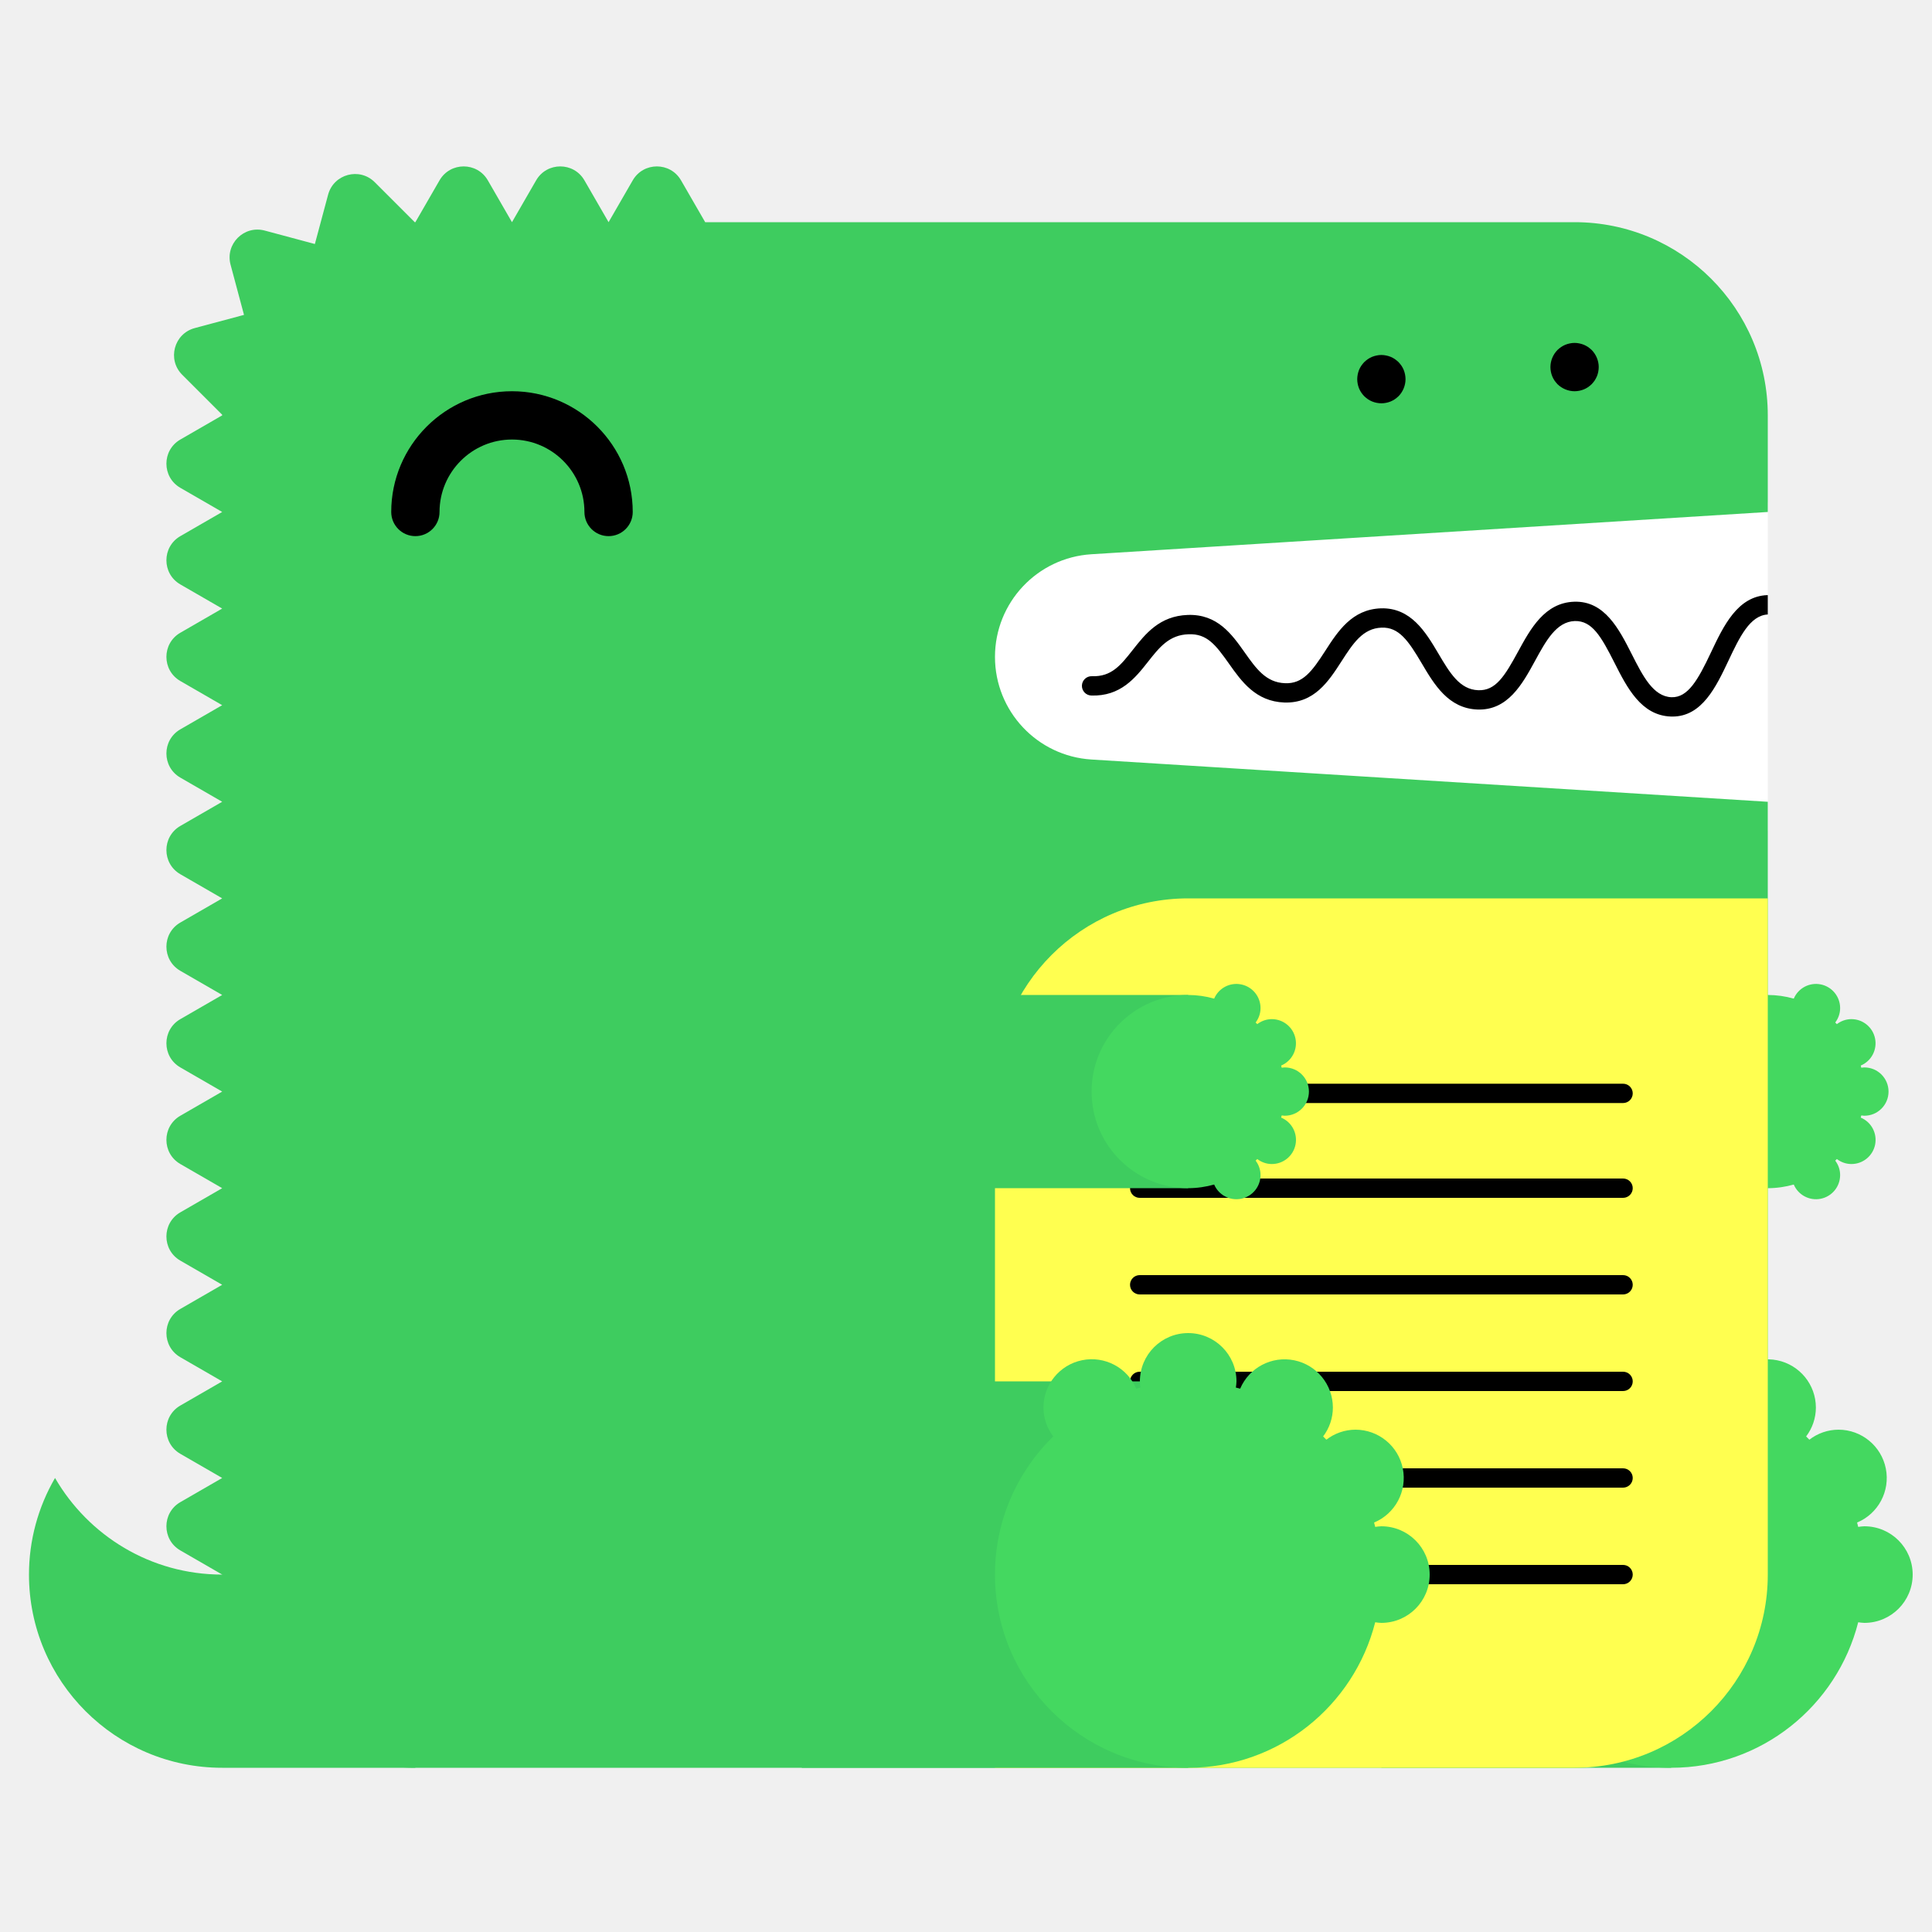
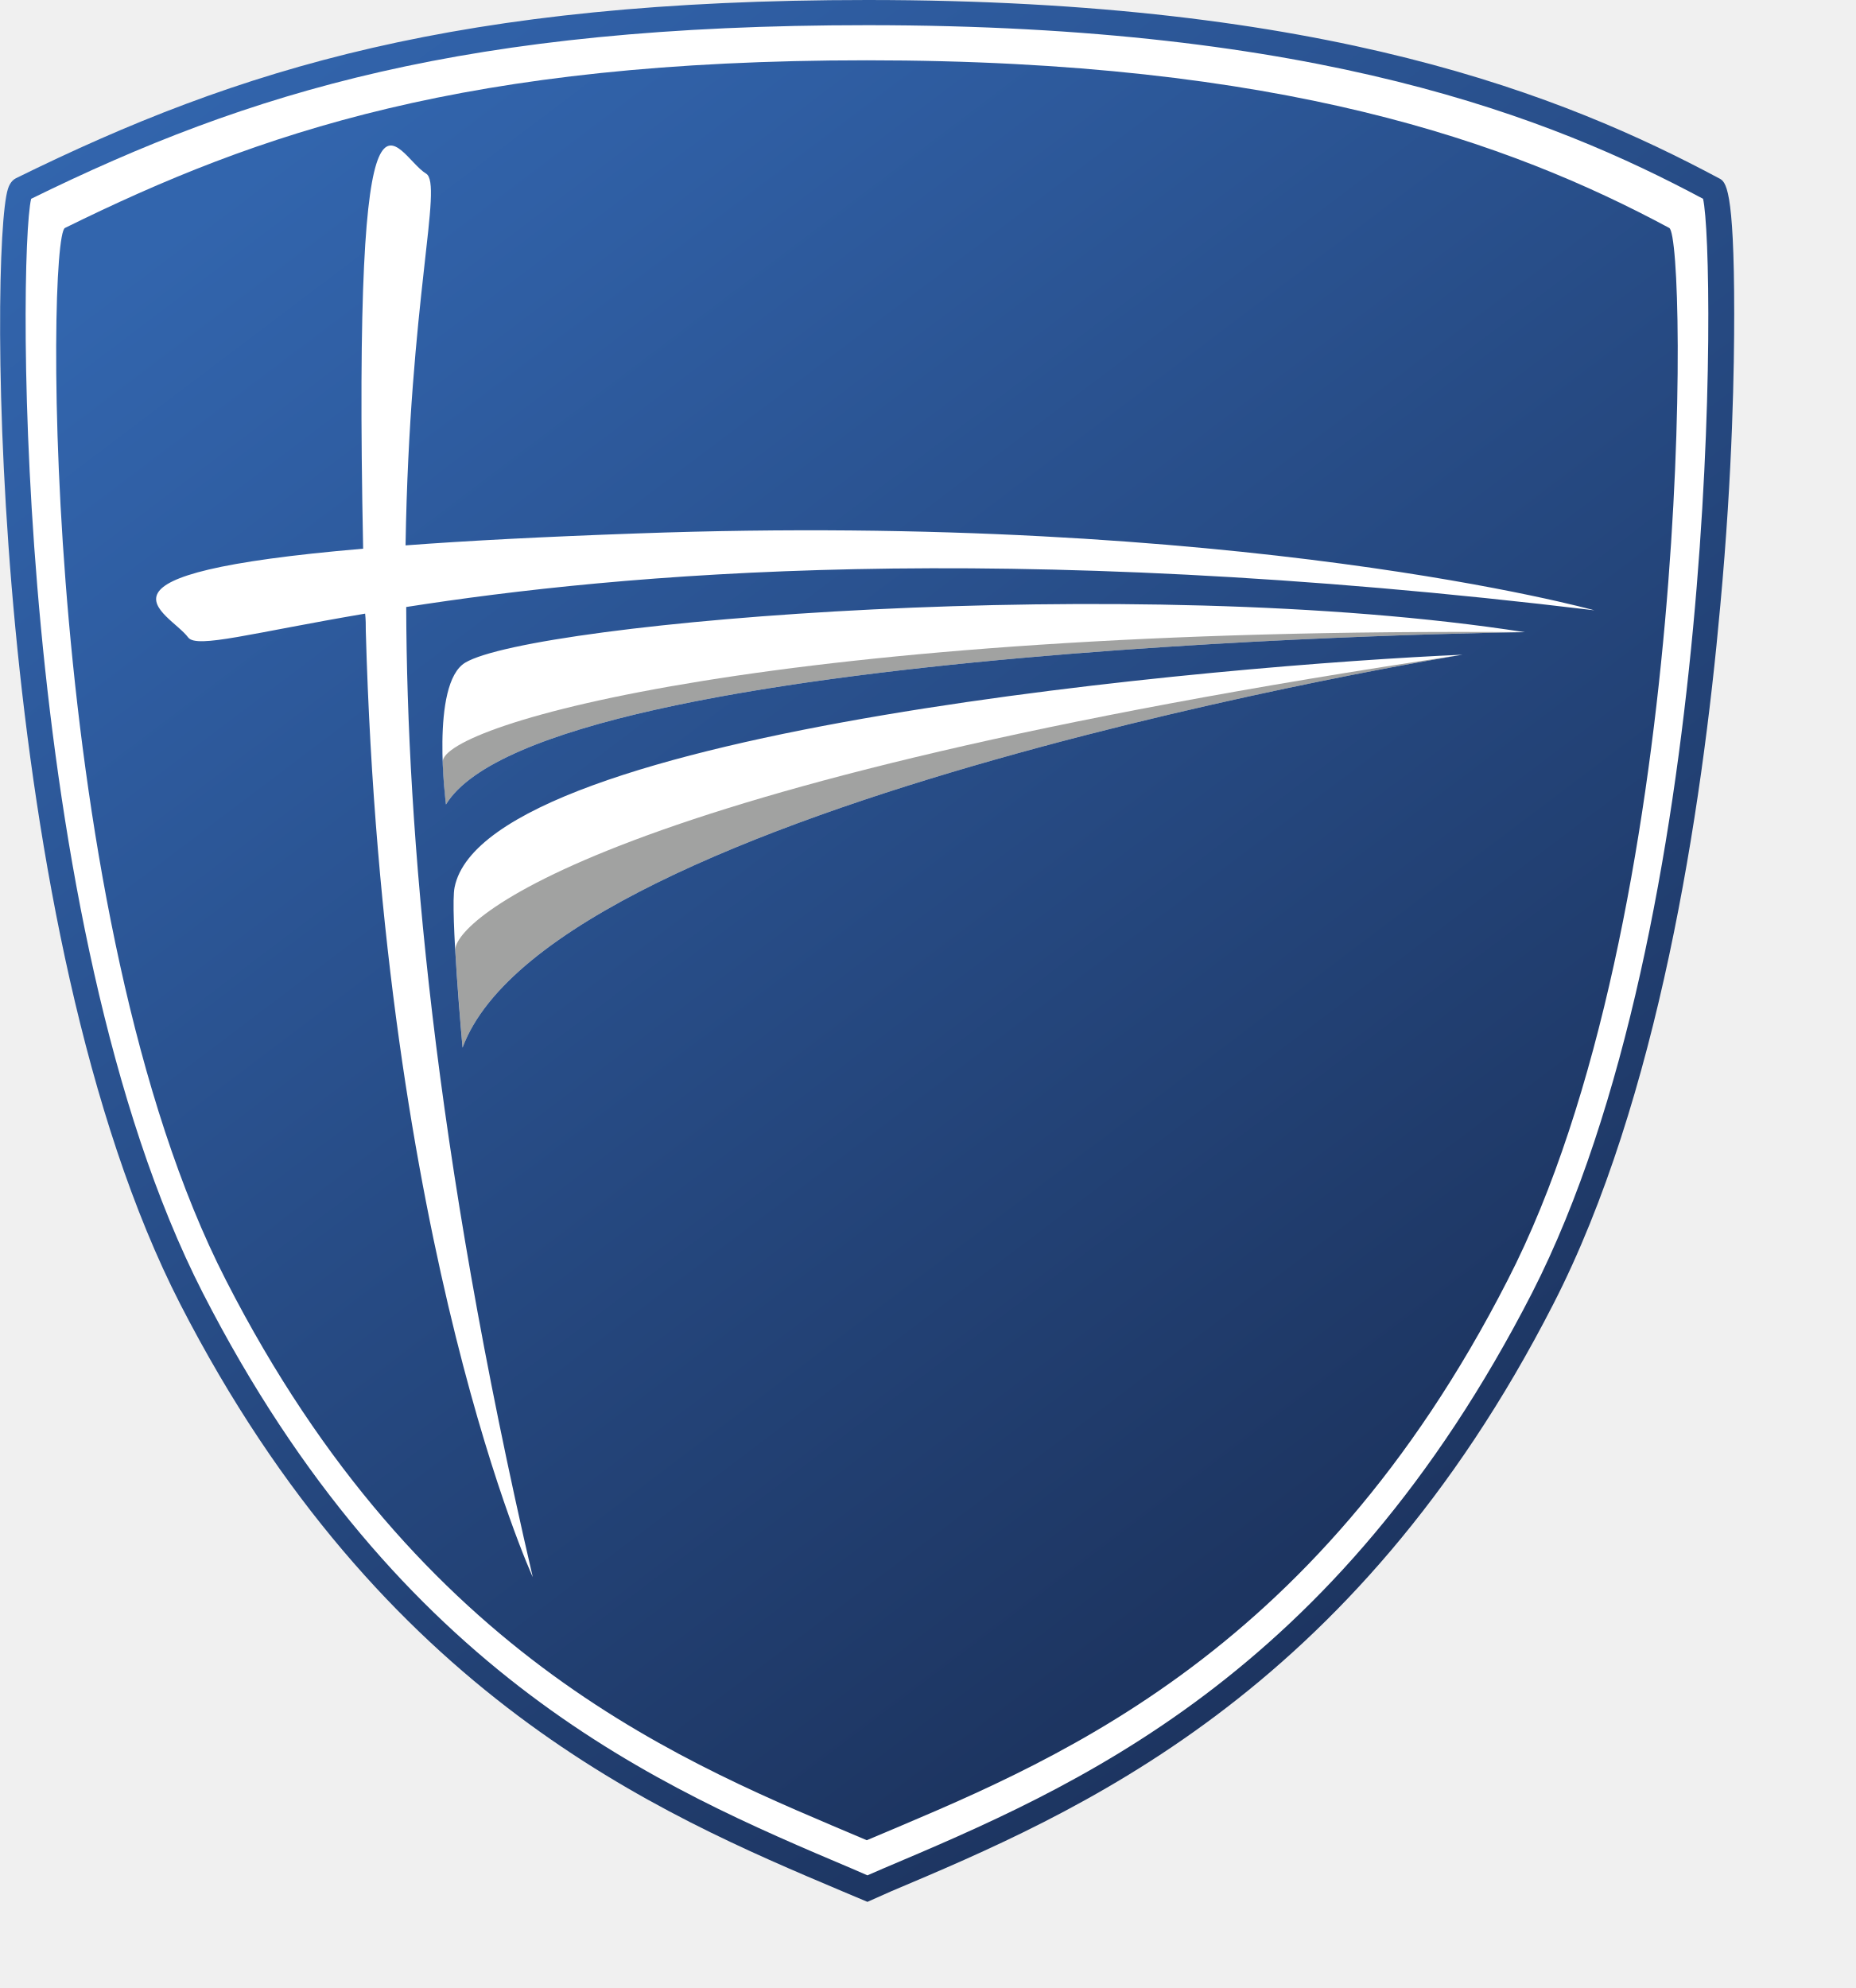
- <svg xmlns="http://www.w3.org/2000/svg" width="200" height="200" viewBox="0 0 200 200">
-   <g fill="none" fill-rule="evenodd">
-     <path fill="#FFF" d="M99 52h84v34H99z" />
-     <path d="M23 163c-7.398 0-13.843-4.027-17.303-10A19.886 19.886 0 0 0 3 163c0 11.046 8.954 20 20 20h20v-20H23z" fill="#3ECC5F" />
-     <path d="M112.98 57.376L183 53V43c0-11.046-8.954-20-20-20H73l-2.5-4.33c-1.112-1.925-3.889-1.925-5 0L63 23l-2.5-4.33c-1.111-1.925-3.889-1.925-5 0L53 23l-2.5-4.33c-1.111-1.925-3.889-1.925-5 0L43 23c-.022 0-.042.003-.065.003l-4.142-4.141c-1.57-1.571-4.252-.853-4.828 1.294l-1.369 5.104-5.192-1.392c-2.148-.575-4.111 1.389-3.535 3.536l1.39 5.193-5.102 1.367c-2.148.576-2.867 3.259-1.296 4.83l4.142 4.142c0 .021-.003.042-.003.064l-4.33 2.5c-1.925 1.111-1.925 3.889 0 5L23 53l-4.33 2.5c-1.925 1.111-1.925 3.889 0 5L23 63l-4.33 2.5c-1.925 1.111-1.925 3.889 0 5L23 73l-4.33 2.5c-1.925 1.111-1.925 3.889 0 5L23 83l-4.33 2.5c-1.925 1.111-1.925 3.889 0 5L23 93l-4.33 2.5c-1.925 1.111-1.925 3.889 0 5L23 103l-4.33 2.5c-1.925 1.111-1.925 3.889 0 5L23 113l-4.33 2.5c-1.925 1.111-1.925 3.889 0 5L23 123l-4.33 2.5c-1.925 1.111-1.925 3.889 0 5L23 133l-4.33 2.5c-1.925 1.111-1.925 3.889 0 5L23 143l-4.33 2.5c-1.925 1.111-1.925 3.889 0 5L23 153l-4.33 2.5c-1.925 1.111-1.925 3.889 0 5L23 163c0 11.046 8.954 20 20 20h120c11.046 0 20-8.954 20-20V83l-70.02-4.376A10.645 10.645 0 0 1 103 68c0-5.621 4.37-10.273 9.98-10.624" fill="#3ECC5F" />
-     <path fill="#3ECC5F" d="M143 183h30v-40h-30z" />
-     <path d="M193 158c-.219 0-.428.037-.639.064-.038-.15-.074-.301-.116-.451A5 5 0 0 0 190.32 148a4.96 4.96 0 0 0-3.016 1.036 26.531 26.531 0 0 0-.335-.336 4.955 4.955 0 0 0 1.011-2.987 5 5 0 0 0-9.599-1.959c-.148-.042-.297-.077-.445-.115.027-.211.064-.42.064-.639a5 5 0 0 0-5-5 5 5 0 0 0-5 5c0 .219.037.428.064.639-.148.038-.297.073-.445.115a4.998 4.998 0 0 0-9.599 1.959c0 1.125.384 2.151 1.011 2.987-3.717 3.632-6.031 8.693-6.031 14.3 0 11.046 8.954 20 20 20 9.339 0 17.16-6.41 19.361-15.064.211.027.42.064.639.064a5 5 0 0 0 5-5 5 5 0 0 0-5-5" fill="#44D860" />
-     <path fill="#3ECC5F" d="M153 123h30v-20h-30z" />
-     <path d="M193 115.5a2.5 2.5 0 1 0 0-5c-.109 0-.214.019-.319.032-.02-.075-.037-.15-.058-.225a2.501 2.501 0 0 0-.963-4.807c-.569 0-1.088.197-1.508.518a6.653 6.653 0 0 0-.168-.168c.314-.417.506-.931.506-1.494a2.5 2.5 0 0 0-4.8-.979A9.987 9.987 0 0 0 183 103c-5.522 0-10 4.478-10 10s4.478 10 10 10c.934 0 1.833-.138 2.69-.377a2.5 2.5 0 0 0 4.8-.979c0-.563-.192-1.077-.506-1.494.057-.055.113-.111.168-.168.42.321.939.518 1.508.518a2.5 2.5 0 0 0 .963-4.807c.021-.074.038-.15.058-.225.105.013.21.032.319.032" fill="#44D860" />
-     <path d="M63 55.5a2.5 2.5 0 0 1-2.5-2.5c0-4.136-3.364-7.5-7.5-7.5s-7.5 3.364-7.5 7.5a2.5 2.5 0 1 1-5 0c0-6.893 5.607-12.5 12.5-12.5S65.5 46.107 65.5 53a2.5 2.5 0 0 1-2.5 2.5" fill="#000" />
-     <path d="M103 183h60c11.046 0 20-8.954 20-20V93h-60c-11.046 0-20 8.954-20 20v70z" fill="#FFFF50" />
-     <path d="M168.02 124h-50.04a1 1 0 1 1 0-2h50.04a1 1 0 1 1 0 2m0 20h-50.04a1 1 0 1 1 0-2h50.04a1 1 0 1 1 0 2m0 20h-50.04a1 1 0 1 1 0-2h50.04a1 1 0 1 1 0 2m0-49.814h-50.04a1 1 0 1 1 0-2h50.04a1 1 0 1 1 0 2m0 19.814h-50.04a1 1 0 1 1 0-2h50.04a1 1 0 1 1 0 2m0 20h-50.04a1 1 0 1 1 0-2h50.04a1 1 0 1 1 0 2M183 61.611c-.012 0-.022-.006-.034-.005-3.09.105-4.552 3.196-5.842 5.923-1.346 2.85-2.387 4.703-4.093 4.647-1.889-.068-2.969-2.202-4.113-4.46-1.314-2.594-2.814-5.536-5.963-5.426-3.046.104-4.513 2.794-5.807 5.167-1.377 2.528-2.314 4.065-4.121 3.994-1.927-.07-2.951-1.805-4.136-3.813-1.321-2.236-2.848-4.75-5.936-4.664-2.994.103-4.465 2.385-5.763 4.4-1.373 2.13-2.335 3.428-4.165 3.351-1.973-.07-2.992-1.51-4.171-3.177-1.324-1.873-2.816-3.993-5.895-3.89-2.928.1-4.399 1.97-5.696 3.618-1.232 1.564-2.194 2.802-4.229 2.724a1 1 0 0 0-.072 2c3.017.101 4.545-1.8 5.872-3.487 1.177-1.496 2.193-2.787 4.193-2.855 1.926-.082 2.829 1.115 4.195 3.045 1.297 1.834 2.769 3.914 5.731 4.021 3.103.104 4.596-2.215 5.918-4.267 1.182-1.834 2.202-3.417 4.15-3.484 1.793-.067 2.769 1.35 4.145 3.681 1.297 2.197 2.766 4.686 5.787 4.796 3.125.108 4.634-2.62 5.949-5.035 1.139-2.088 2.214-4.06 4.119-4.126 1.793-.042 2.728 1.595 4.111 4.33 1.292 2.553 2.757 5.445 5.825 5.556l.169.003c3.064 0 4.518-3.075 5.805-5.794 1.139-2.41 2.217-4.68 4.067-4.773v-2z" fill="#000" />
-     <path fill="#3ECC5F" d="M83 183h40v-40H83z" />
-     <path d="M143 158c-.219 0-.428.037-.639.064-.038-.15-.074-.301-.116-.451A5 5 0 0 0 140.32 148a4.96 4.96 0 0 0-3.016 1.036 26.531 26.531 0 0 0-.335-.336 4.955 4.955 0 0 0 1.011-2.987 5 5 0 0 0-9.599-1.959c-.148-.042-.297-.077-.445-.115.027-.211.064-.42.064-.639a5 5 0 0 0-5-5 5 5 0 0 0-5 5c0 .219.037.428.064.639-.148.038-.297.073-.445.115a4.998 4.998 0 0 0-9.599 1.959c0 1.125.384 2.151 1.011 2.987-3.717 3.632-6.031 8.693-6.031 14.3 0 11.046 8.954 20 20 20 9.339 0 17.16-6.41 19.361-15.064.211.027.42.064.639.064a5 5 0 0 0 5-5 5 5 0 0 0-5-5" fill="#44D860" />
-     <path fill="#3ECC5F" d="M83 123h40v-20H83z" />
-     <path d="M133 115.5a2.5 2.5 0 1 0 0-5c-.109 0-.214.019-.319.032-.02-.075-.037-.15-.058-.225a2.501 2.501 0 0 0-.963-4.807c-.569 0-1.088.197-1.508.518a6.653 6.653 0 0 0-.168-.168c.314-.417.506-.931.506-1.494a2.5 2.5 0 0 0-4.8-.979A9.987 9.987 0 0 0 123 103c-5.522 0-10 4.478-10 10s4.478 10 10 10c.934 0 1.833-.138 2.69-.377a2.5 2.5 0 0 0 4.8-.979c0-.563-.192-1.077-.506-1.494.057-.055.113-.111.168-.168.42.321.939.518 1.508.518a2.5 2.5 0 0 0 .963-4.807c.021-.074.038-.15.058-.225.105.013.21.032.319.032" fill="#44D860" />
-     <path d="M143 41.75c-.16 0-.33-.02-.49-.05a2.52 2.52 0 0 1-.47-.14c-.15-.06-.29-.14-.431-.23-.13-.09-.259-.2-.38-.31-.109-.12-.219-.24-.309-.38s-.17-.28-.231-.43a2.619 2.619 0 0 1-.189-.96c0-.16.02-.33.05-.49.03-.16.08-.31.139-.47.061-.15.141-.29.231-.43.09-.13.2-.26.309-.38.121-.11.25-.22.38-.31.141-.09.281-.17.431-.23.149-.06.31-.11.47-.14.32-.07.65-.07.98 0 .159.03.32.08.47.14.149.06.29.14.43.23.13.09.259.2.38.31.11.12.22.25.31.38.09.14.17.28.23.43.06.16.11.31.14.47.029.16.05.33.05.49 0 .66-.271 1.31-.73 1.77-.121.11-.25.22-.38.31-.14.09-.281.17-.43.23a2.565 2.565 0 0 1-.96.19m20-1.25c-.66 0-1.3-.27-1.771-.73a3.802 3.802 0 0 1-.309-.38c-.09-.14-.17-.28-.231-.43a2.619 2.619 0 0 1-.189-.96c0-.66.27-1.3.729-1.77.121-.11.25-.22.38-.31.141-.09.281-.17.431-.23.149-.06.31-.11.47-.14.32-.07.66-.07.98 0 .159.03.32.08.47.14.149.06.29.14.43.23.13.09.259.2.38.31.459.47.73 1.11.73 1.77 0 .16-.021.33-.05.49-.03.16-.08.32-.14.47-.07.15-.14.29-.23.43-.09.13-.2.26-.31.38-.121.11-.25.22-.38.31-.14.09-.281.17-.43.23a2.565 2.565 0 0 1-.96.19" fill="#000" />
+ <svg xmlns="http://www.w3.org/2000/svg" viewBox="0 0 280 300" class="AccLogo__StyledSVG-sc-1nldclg-1 fFABfB">
+   <g class="shield">
+     <g>
+       <path fill="#FFF" d="M258.4,28.6C232.9,14.9,196.7,1.9,130.9,1.9C67.3,1.9,34.1,13.4,3.3,28.6C0.4,30-0.6,138.4,28.9,195.9 c31.1,60.7,73.6,77,101.9,89c28.3-12,70.8-28.3,101.9-89C262.3,138.4,261.3,30.1,258.4,28.6z" />
+       <linearGradient id="acc-shield-gradient-1" gradientUnits="userSpaceOnUse" x1="50.01" y1="-9.111" x2="227.486" y2="225.703">
+         <stop offset="0" stop-color="#3265AD" />
+         <stop offset="0.152" stop-color="#2F5EA3" />
+         <stop offset="1" stop-color="#1D3561" />
+       </linearGradient>
+       <path fill="url(#acc-shield-gradient-1)" d="M130.9,287l-3.8-1.6c-27.7-11.7-69.5-29.4-99.9-88.6C-1.7,140.4-1.6,37.1,1.2,28.5 c0.1-0.3,0.4-1.2,1.2-1.6C36.1,10.3,69.3,0,130.9,0c69.3,0,105.1,14.4,128.5,26.9l0,0c1,0.5,2.3,1.2,2.3,20.4 c0,7.7-0.2,23.6-2.1,44.1c-2.8,31.1-9.4,74.6-25.2,105.4c-30.3,59.2-72.2,76.9-99.9,88.6L130.9,287z M4.7,30 C2.7,38.3,2,139.1,30.6,195.1c29.7,58,69.2,74.7,98,86.9l2.3,1l2.3-1c28.8-12.2,68.2-28.8,98-86.9 C259.7,139.3,258.9,38.2,257,30C234,17.7,198.8,3.8,130.9,3.8C70.4,3.8,37.7,13.8,4.7,30z M257.5,30.3 C257.5,30.3,257.5,30.3,257.5,30.3L257.5,30.3C257.5,30.3,257.5,30.3,257.5,30.3z M4.8,29.6 M256.9,29.6L256.9,29.6L256.9,29.6z" />
+       <path fill="#A1A2A1" d="M69.8,158.1c0,0-0.7-7.9-1.1-14.7c-0.2-4.3,21.4-25.1,152-44.6C220.6,98.8,83.5,121.1,69.8,158.1z" />
+       <path fill="#A1A2A1" d="M67.3,121.4c0,0-0.4-2.8-0.5-6.4c-0.2-5.6,50.3-20.5,163.3-19.6C230,95.4,82.1,97.1,67.3,121.4z" />
+     </g>
+     <g>
+       <linearGradient id="acc-shield-gradient-2" gradientUnits="userSpaceOnUse" x1="61.379" y1="8.282" x2="219.012" y2="216.841">
+         <stop offset="0" stop-color="#3265AD" />
+         <stop offset="0.152" stop-color="#2F5EA3" />
+         <stop offset="1" stop-color="#1D3561" />
+       </linearGradient>
+       <path fill="url(#acc-shield-gradient-2)" d="M251.9,34.4c-24.2-13-58.6-25.3-121.1-25.3C70.5,9.1,39,20,9.8,34.4C7,35.8,6.1,138.6,34.1,193.2 c29.5,57.7,69.9,73.1,96.7,84.5c26.9-11.4,67.2-26.8,96.7-84.5C255.6,138.6,254.6,35.9,251.9,34.4z M69.8,158.1 c0,0-1.9-20.9-1.2-24.2c4.8-24,117.1-33.6,152.1-35.1C220.6,98.8,83.5,121.1,69.8,158.1z M67.3,121.4c0,0-2.4-18.2,2.9-21.4 c10.2-6.1,100.7-13.8,159.9-4.6C230,95.4,82.1,97.1,67.3,121.4z M61.3,91.6c0.1,33.8,4.1,81.8,19.1,146.4 c0,0-22.6-49.2-25.2-142.8c0-0.9,0-1.7-0.1-2.6c-17.1,2.9-25.4,5.3-26.7,3.6c-2.9-3.9-18.1-9.6,26.4-13.4 c-1.6-79.1,4.7-59.5,9.5-56.6c2.6,1.6-2.5,19-3.1,56.1c9.3-0.7,20.8-1.3,34.9-1.8c91-3.3,144.5,11.6,144.5,11.6 C150.4,81.2,93.3,86.6,61.3,91.6z" />
+     </g>
  </g>
</svg>
